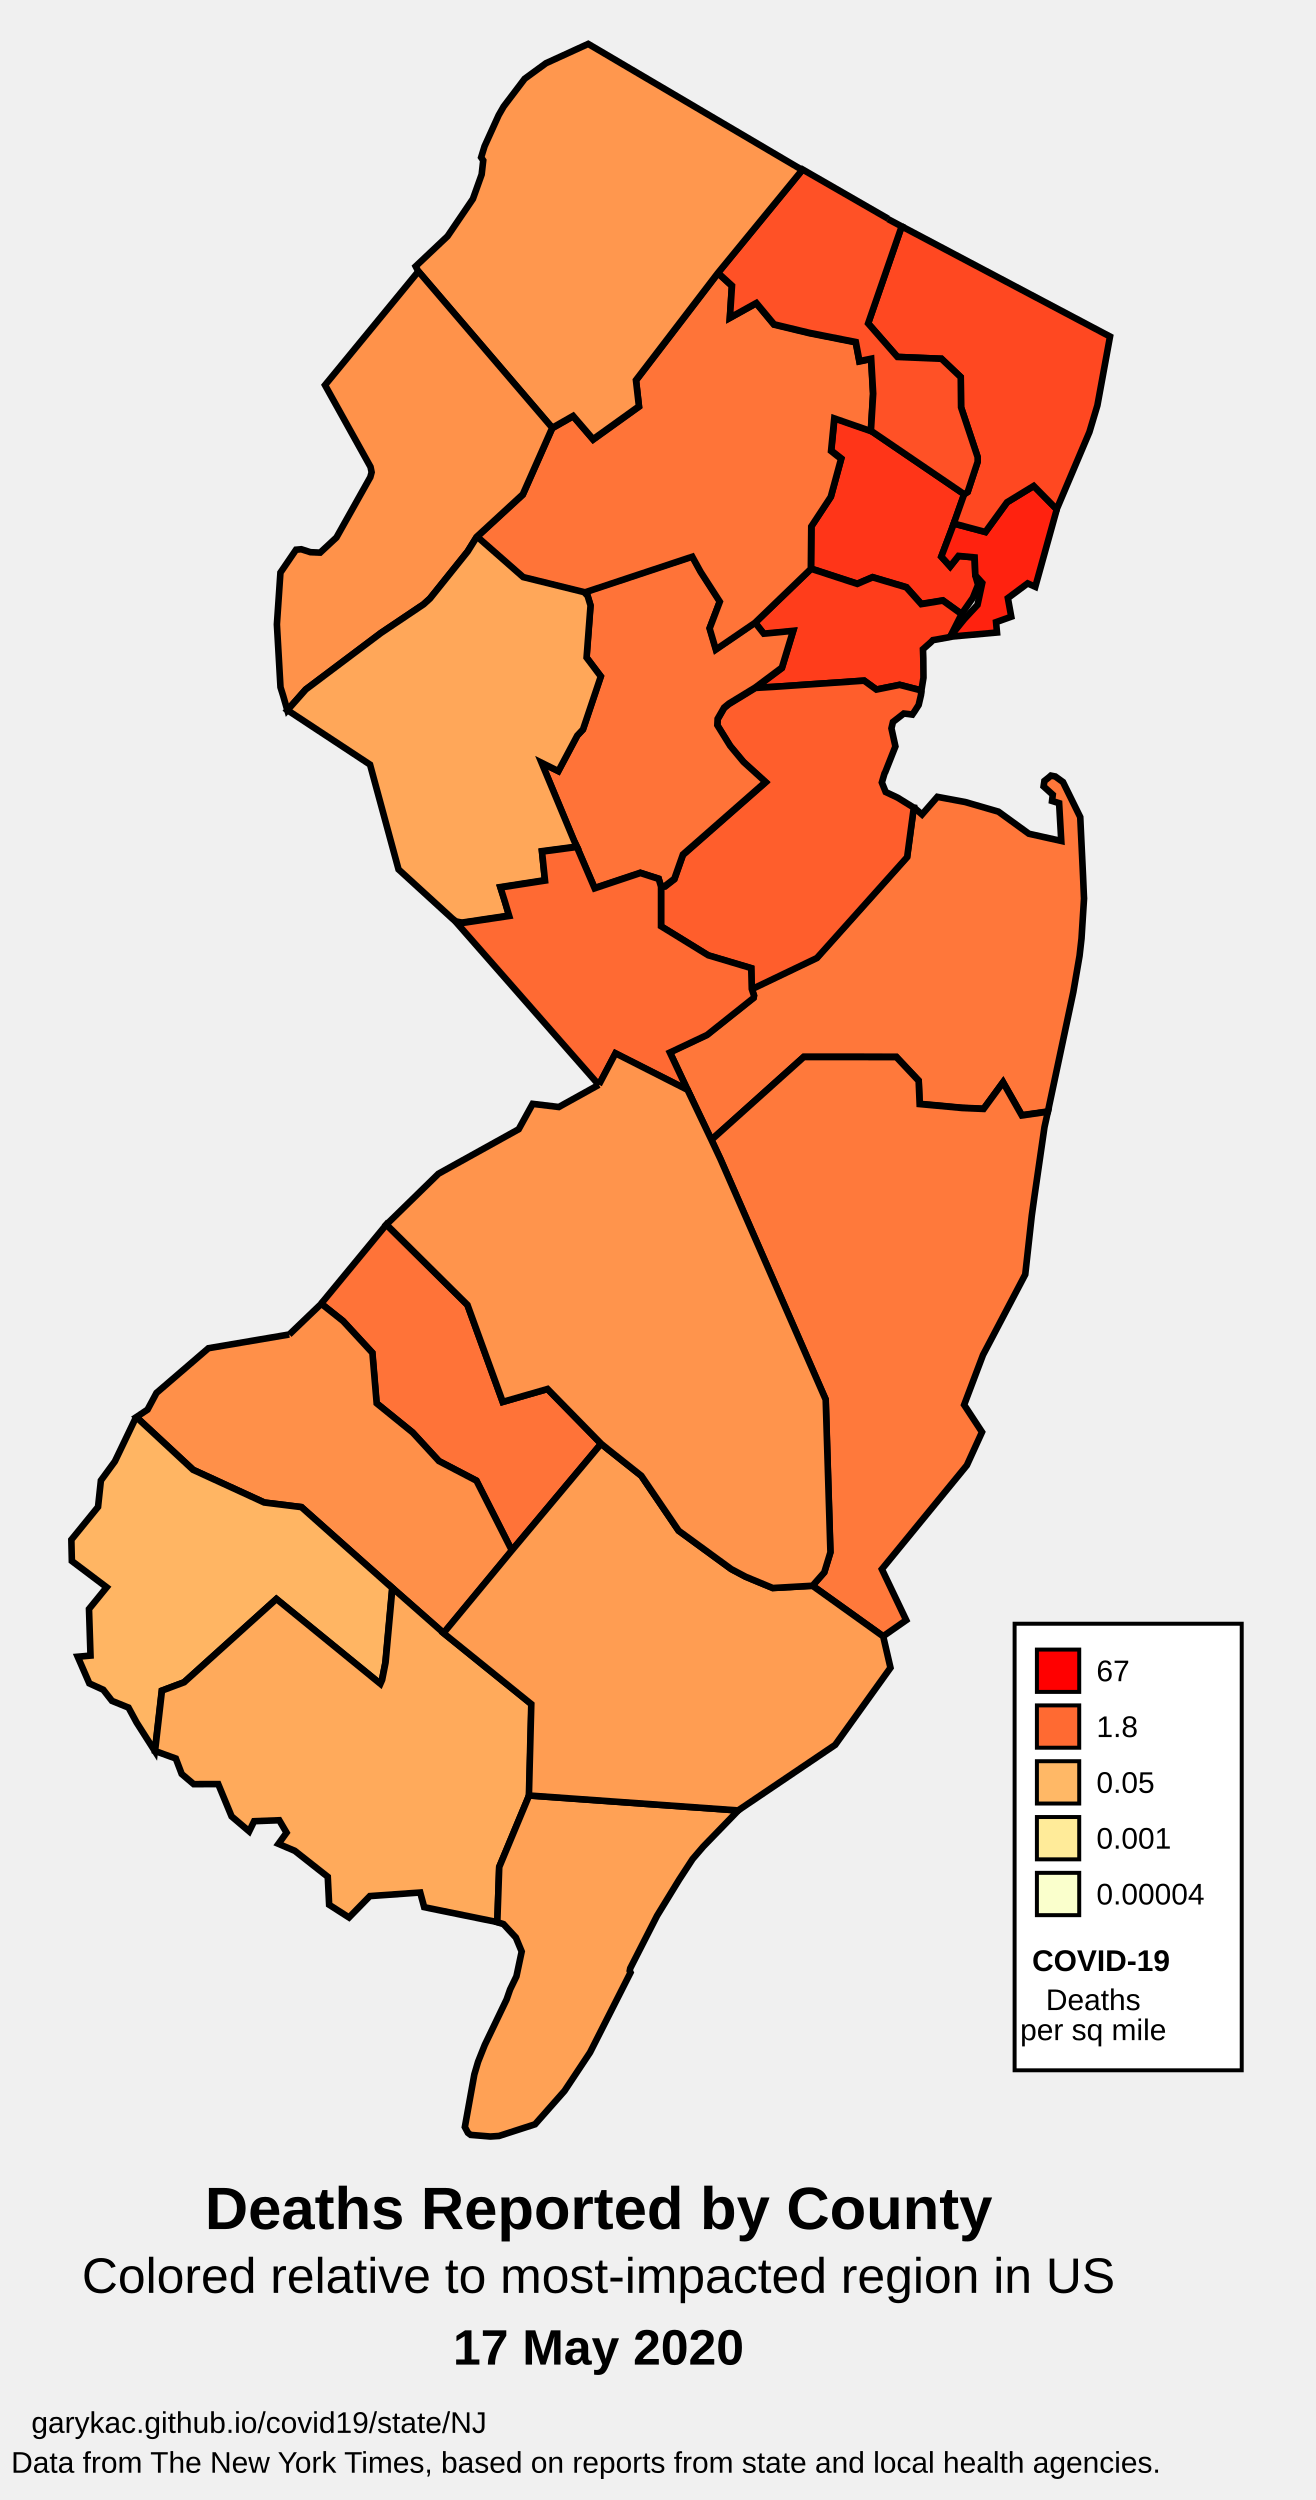
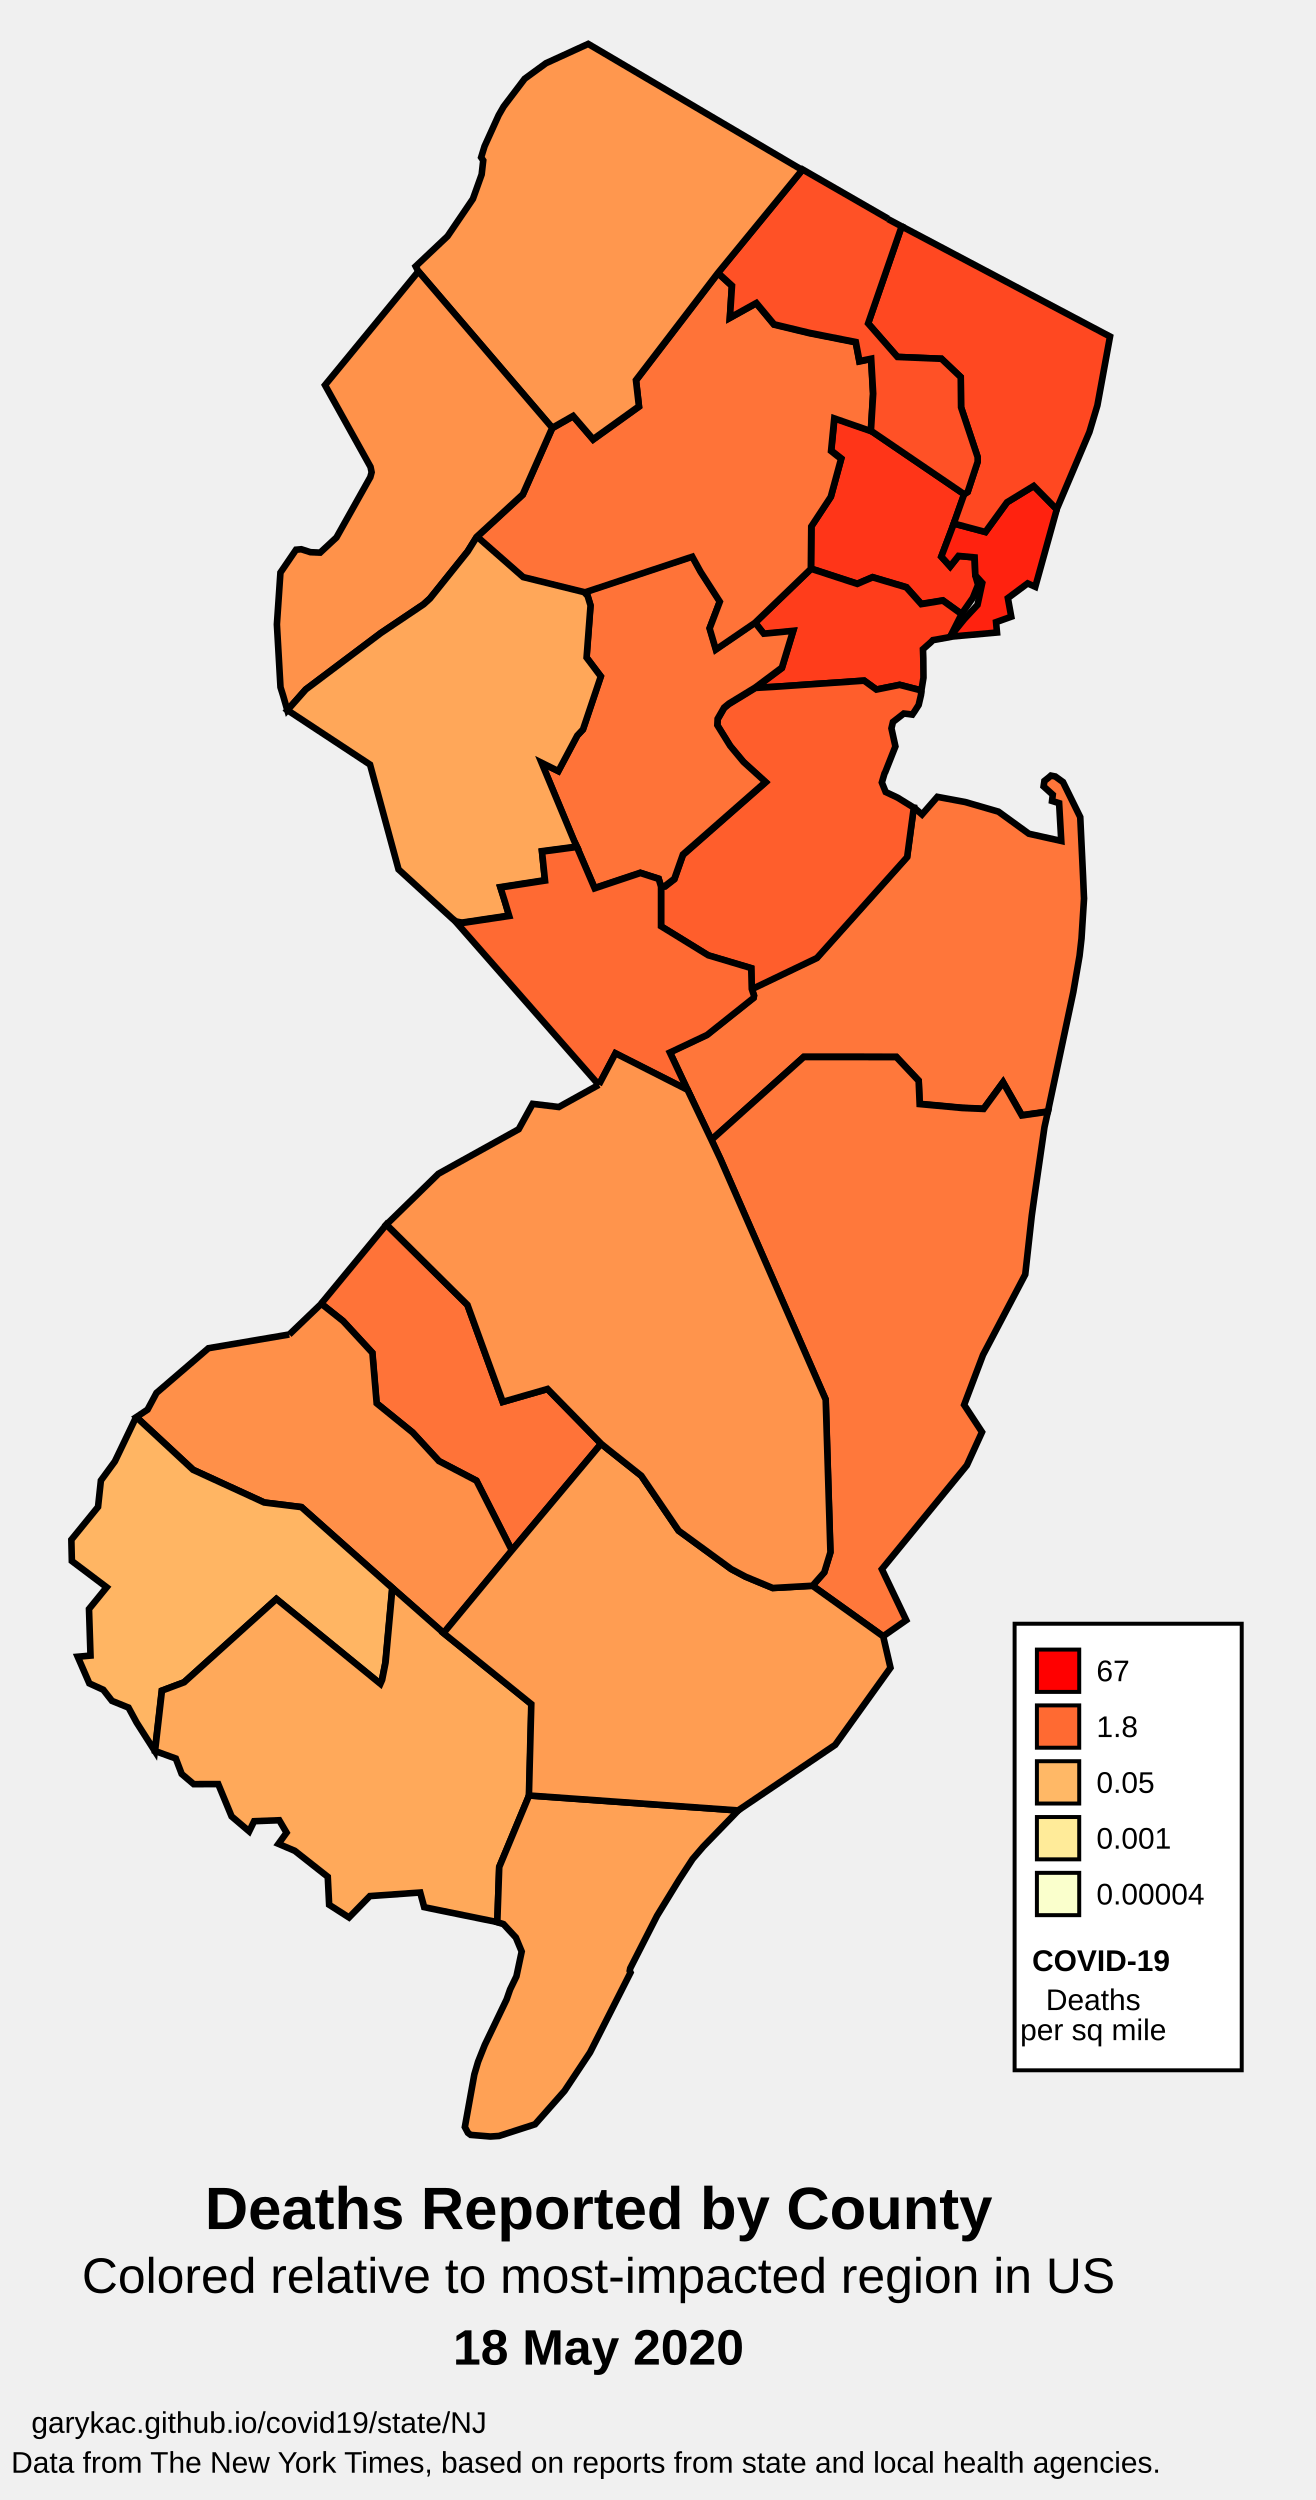
<svg xmlns="http://www.w3.org/2000/svg" width="330" height="627.07" version="1.0" id="svg2">
  <defs id="defs9439" />
  <style id="style6">
  #counties {fill:#d0d0d0;stroke:#000;stroke-width:.178;} 
  #borders {fill:none;stroke:#221e1f;stroke-width:.891;} 
  #separator {fill:none;stroke:#a9a9a9;stroke-width:2.318;}
  #legend-1 {fill:#ff0000;}
  #legend-2 {fill:#ff6a32;}
  #legend-3 {fill:#ffb866;}
  #legend-4 {fill:#ffeb99;}
  #legend-5 {fill:#faffcc;}
  #c34001 {fill:#ff9d52;}
  #c34003 {fill:#ff4821;}
  #c34005 {fill:#ff944c;}
  #c34007 {fill:#ff7338;}
  #c34009 {fill:#ffa155;}
-   #c34011 {fill:#ffaa5b;}
+   #c34011 {fill:#ffa95a;}
  #c34013 {fill:#ff3518;}
  #c34015 {fill:#ff9049;}
  #c34017 {fill:#ff220f;}
  #c34019 {fill:#ffa759;}
  #c34021 {fill:#ff6a33;}
  #c34023 {fill:#ff5e2c;}
-   #c34025 {fill:#ff773a;}
-   #c34027 {fill:#ff7438;}
-   #c34029 {fill:#ff793b;}
+   #c34025 {fill:#ff763a;}
+   #c34027 {fill:#ff7338;}
+   #c34029 {fill:#ff783b;}
  #c34031 {fill:#ff5126;}
  #c34033 {fill:#ffb563;}
  #c34035 {fill:#ff7338;}
  #c34037 {fill:#ff974e;}
  #c34039 {fill:#ff3d1b;}
  #c34041 {fill:#ff924a;}
 </style>
  <g id="layer1" style="display:inline" transform="translate(0,1.0703125e-5)">
    <g id="g10509" transform="translate(-622.3246,8.460373)">
      <rect y="398.82" x="876.817" height="112.008" width="56.966" id="rect10421" style="fill:#ffffff;fill-opacity:1;stroke:#000000;stroke-width:1;stroke-linecap:round;stroke-linejoin:miter;stroke-miterlimit:4;stroke-dasharray:none;stroke-dashoffset:0;stroke-opacity:1" />
      <rect y="405.301" x="882.409" height="10.615" width="10.615" id="legend-1" style="stroke:#000000;stroke-width:1" />
      <rect style="stroke:#000000;stroke-width:1" id="legend-2" width="10.615" height="10.615" x="882.409" y="419.301" />
      <rect y="433.301" x="882.409" height="10.615" width="10.615" id="legend-3" style="stroke:#000000;stroke-width:1" />
      <rect style="stroke:#000000;stroke-width:1" id="legend-4" width="10.615" height="10.615" x="882.409" y="447.301" />
      <rect y="461.301" x="882.409" height="10.615" width="10.615" id="legend-5" style="stroke:#000000;stroke-width:1" />
      <text id="text10456" y="413.239" x="897.338" style="font-style:normal;font-weight:normal;font-size:7.5px;line-height:125%;font-family:sans-serif;letter-spacing:0px;word-spacing:0px;fill:#000000;fill-opacity:1;stroke:none;stroke-width:1px;stroke-linecap:butt;stroke-linejoin:miter;stroke-opacity:1" xml:space="preserve">
        <tspan style="font-style:normal;font-variant:normal;font-weight:normal;font-stretch:normal;font-family:Arial;-inkscape-font-specification:Arial" y="413.239" x="897.338" id="tspan10458">67</tspan>
      </text>
      <text xml:space="preserve" style="font-style:normal;font-weight:normal;font-size:7.5px;line-height:125%;font-family:sans-serif;letter-spacing:0px;word-spacing:0px;fill:#000000;fill-opacity:1;stroke:none;stroke-width:1px;stroke-linecap:butt;stroke-linejoin:miter;stroke-opacity:1" x="897.338" y="427.239" id="text10460">
        <tspan id="tspan10462" x="897.338" y="427.239" style="font-style:normal;font-variant:normal;font-weight:normal;font-stretch:normal;font-family:Arial;-inkscape-font-specification:Arial">1.8</tspan>
      </text>
      <text id="text10464" y="441.239" x="897.338" style="font-style:normal;font-weight:normal;font-size:7.5px;line-height:125%;font-family:sans-serif;letter-spacing:0px;word-spacing:0px;fill:#000000;fill-opacity:1;stroke:none;stroke-width:1px;stroke-linecap:butt;stroke-linejoin:miter;stroke-opacity:1" xml:space="preserve">
        <tspan style="font-style:normal;font-variant:normal;font-weight:normal;font-stretch:normal;font-family:Arial;-inkscape-font-specification:Arial" y="441.239" x="897.338" id="tspan10466">0.05</tspan>
      </text>
      <text xml:space="preserve" style="font-style:normal;font-weight:normal;font-size:7.5px;line-height:125%;font-family:sans-serif;letter-spacing:0px;word-spacing:0px;fill:#000000;fill-opacity:1;stroke:none;stroke-width:1px;stroke-linecap:butt;stroke-linejoin:miter;stroke-opacity:1" x="897.338" y="455.239" id="text10468">
        <tspan id="tspan10470" x="897.338" y="455.239" style="font-style:normal;font-variant:normal;font-weight:normal;font-stretch:normal;font-family:Arial;-inkscape-font-specification:Arial">0.001</tspan>
      </text>
      <text id="text10472" y="469.239" x="897.338" style="font-style:normal;font-weight:normal;font-size:7.5px;line-height:125%;font-family:sans-serif;letter-spacing:0px;word-spacing:0px;fill:#000000;fill-opacity:1;stroke:none;stroke-width:1px;stroke-linecap:butt;stroke-linejoin:miter;stroke-opacity:1" xml:space="preserve">
        <tspan style="font-style:normal;font-variant:normal;font-weight:normal;font-stretch:normal;font-family:Arial;-inkscape-font-specification:Arial" y="469.239" x="897.338" id="tspan10474">0.00004</tspan>
      </text>
      <g transform="translate(0,-2.192453)" id="g10492">
        <text xml:space="preserve" style="font-style:normal;font-weight:normal;font-size:7.5px;line-height:125%;font-family:sans-serif;text-align:center;letter-spacing:0px;word-spacing:0px;text-anchor:middle;fill:#000000;fill-opacity:1;stroke:none;stroke-width:1px;stroke-linecap:butt;stroke-linejoin:miter;stroke-opacity:1" x="905.319" y="497.919" id="text10480">
          <tspan id="tspan10482" x="905.319" y="497.919" style="font-style:normal;font-variant:normal;font-weight:normal;font-stretch:normal;font-family:Arial;-inkscape-font-specification:Arial;text-align:center;text-anchor:middle">Deaths</tspan>
        </text>
        <text id="text10484" y="505.458" x="905.319" style="font-style:normal;font-weight:normal;font-size:7.5px;line-height:125%;font-family:sans-serif;text-align:center;letter-spacing:0px;word-spacing:0px;text-anchor:middle;fill:#000000;fill-opacity:1;stroke:none;stroke-width:1px;stroke-linecap:butt;stroke-linejoin:miter;stroke-opacity:1" xml:space="preserve">
          <tspan style="font-style:normal;font-variant:normal;font-weight:normal;font-stretch:normal;font-family:Arial;-inkscape-font-specification:Arial;text-align:center;text-anchor:middle" y="505.458" x="905.319" id="tspan10486">per sq mile</tspan>
        </text>
      </g>
      <text id="text10488" y="485.919" x="905.319" style="font-style:normal;font-weight:normal;font-size:7.5px;line-height:125%;font-family:sans-serif;text-align:center;letter-spacing:0px;word-spacing:0px;text-anchor:middle;fill:#000000;fill-opacity:1;stroke:none;stroke-width:1px;stroke-linecap:butt;stroke-linejoin:miter;stroke-opacity:1" xml:space="preserve">
        <tspan style="font-style:normal;font-variant:normal;font-weight:bold;font-stretch:normal;font-family:Arial;-inkscape-font-specification:'Arial Bold';text-align:center;text-anchor:middle" y="485.919" x="905.319" id="tspan10490">COVID-19</tspan>
      </text>
    </g>
    <text xml:space="preserve" style="font-style:normal;font-weight:normal;font-size:7.5px;line-height:125%;font-family:sans-serif;text-align:center;letter-spacing:0px;word-spacing:0px;text-anchor:middle;fill:#000000;fill-opacity:1;stroke:none;stroke-width:1px;stroke-linecap:butt;stroke-linejoin:miter;stroke-opacity:1" x="151.849" y="620.237" id="text10498">
      <tspan id="tspan10500" x="151.849" y="620.237" style="font-style:normal;font-variant:normal;font-weight:normal;font-stretch:normal;font-family:Arial;-inkscape-font-specification:Arial;text-align:center;text-anchor:middle">Data from The New York Times, based on reports from state and local health agencies.</tspan>
    </text>
    <g id="g10510" transform="translate(-504.6264,0.4679467)">
      <text xml:space="preserve" style="font-style:normal;font-weight:normal;font-size:7.5px;line-height:125%;font-family:sans-serif;text-align:center;letter-spacing:0px;word-spacing:0px;text-anchor:middle;fill:#000000;fill-opacity:1;stroke:none;stroke-width:1px;stroke-linecap:butt;stroke-linejoin:miter;stroke-opacity:1" x="661.613" y="558.64" id="text10502">
        <tspan id="tspan10504" x="661.613" y="558.64" style="font-style:normal;font-variant:normal;font-weight:bold;font-stretch:normal;font-size:15px;font-family:Arial;-inkscape-font-specification:'Arial Bold';text-align:center;text-anchor:middle">Deaths Reported by County</tspan>
      </text>
      <text id="text10506" y="574.64" x="661.57" style="font-style:normal;font-weight:normal;font-size:7.5px;line-height:125%;font-family:sans-serif;text-align:center;letter-spacing:0px;word-spacing:0px;text-anchor:middle;fill:#000000;fill-opacity:1;stroke:none;stroke-width:1px;stroke-linecap:butt;stroke-linejoin:miter;stroke-opacity:1" xml:space="preserve">
        <tspan style="font-style:normal;font-variant:normal;font-weight:normal;font-stretch:normal;font-size:12.5px;font-family:Arial;-inkscape-font-specification:Arial;text-align:center;text-anchor:middle" y="574.64" x="661.57" id="tspan10508">Colored relative to most-impacted region in US</tspan>
      </text>
      <text xml:space="preserve" style="font-style:normal;font-weight:normal;font-size:7.5px;line-height:125%;font-family:sans-serif;text-align:center;letter-spacing:0px;word-spacing:0px;text-anchor:middle;fill:#000000;fill-opacity:1;stroke:none;stroke-width:1px;stroke-linecap:butt;stroke-linejoin:miter;stroke-opacity:1" x="661.57" y="592.64" id="text10536">
-         <tspan id="tspan10538" x="661.57" y="592.64" style="font-style:normal;font-variant:normal;font-weight:bold;font-stretch:normal;font-size:12.5px;font-family:Arial;-inkscape-font-specification:'Arial Bold';text-align:center;text-anchor:middle">17 May 2020</tspan>
+         <tspan id="tspan10538" x="661.57" y="592.64" style="font-style:normal;font-variant:normal;font-weight:bold;font-stretch:normal;font-size:12.5px;font-family:Arial;-inkscape-font-specification:'Arial Bold';text-align:center;text-anchor:middle">18 May 2020</tspan>
      </text>
    </g>
    <text id="text10516" y="610.237" x="7.866" style="font-style:normal;font-weight:normal;font-size:7.5px;line-height:125%;font-family:sans-serif;text-align:end;letter-spacing:0px;word-spacing:0px;text-anchor:end;fill:#000000;fill-opacity:1;stroke:none;stroke-width:1px;stroke-linecap:butt;stroke-linejoin:miter;stroke-opacity:1" xml:space="preserve">
      <tspan style="font-style:normal;font-variant:normal;font-weight:normal;font-stretch:normal;font-family:Arial;-inkscape-font-specification:Arial;text-align:start;text-anchor:start" y="610.237" x="7.866" id="tspan10518">garykac.github.io/covid19/state/NJ</tspan>
    </text>
  </g>
  <g id="layer2" style="display:inline;fill:#fff;stroke:#000;stroke-width:.178;" transform="translate(0,1.0703125e-5)">
    <g id="g25761" transform="matrix(9.136597,1.812447,-1.812447,9.136597,-7596.108,-3365.373)">
      <path id="c34025" d="m 898.58,212.247 0.259,0.148 0.313,-0.546 0.762,-0.009 0.929,0.08 0.919,0.424 0.894,0.021 -0.255,-0.987 -0.198,-0.021 -0.014,-0.169 -0.286,-0.171 -0.007,-0.149 0.089,-0.105 0.055,-0.07 0.121,0 0.232,0.107 0.639,0.835 0.385,1.55 0.13,0.535 0.011,0.04 0.144,1.075 0.039,0.467 0.025,0.99 -0.045,3.287 -0.669,0.236 -0.669,-0.774 -0.374,0.802 -0.571,0.088 -1.144,0.119 -0.148,-0.609 -0.715,-0.51 -2.444,0.483 -2.007,2.676 -0.893,-1.196 -0.665,-0.901 0.891,-0.659 1.034,-1.221 0,-0.06 -0.095,-0.168 1.559,-1.166 1.854,-3.136 -0.084,-1.347" style="stroke:#000" />
      <path id="c34029" d="m 894.98,222.097 2.007,-2.676 2.444,-0.483 0.715,0.51 0.148,0.609 1.144,-0.119 0.571,-0.088 0.374,-0.802 0.669,0.774 0.669,-0.235 -0.009,0.426 0.098,1.879 0.03,0.523 0.136,1.59 -0.694,2.345 -0.237,1.418 0.615,0.626 -0.226,0.956 -1.701,3.19 0.91,1.219 -0.524,0.546 -2.134,-0.967 0.241,-0.415 0.057,-0.562 -0.925,-4.009 -4.042,-5.804 -0.337,-0.458" style="stroke:#000" />
      <path id="c34013" d="m 895.48,202.527 2.797,1.189 -0.121,0.829 -0.158,0.939 0.285,0.213 0.165,-0.321 0.434,-0.045 0.112,0.469 0.122,0.237 -0.07,0.371 -0.211,0.481 -0.566,-0.259 -0.552,0.206 -0.482,-0.364 -0.945,-0.088 -0.37,0.253 -1.3,-0.157 -0.211,-1.122 0.359,-0.884 0.074,-1.059 -0.306,-0.156 -0.086,-0.878 1.032,0.144" style="stroke:#000" />
      <path id="c34039" d="m 894.62,206.487 1.3,0.157 0.37,-0.253 0.945,0.088 0.482,0.364 0.552,-0.206 0.566,0.259 -0.186,0.666 -0.356,0.141 -0.08,0.03 -0.039,0.06 -0.176,0.232 0.056,0.236 0.107,0.515 0.012,0.346 -0.604,-0.034 -0.589,0.246 -0.371,-0.171 -2.349,0.636 -0.483,0.125 0.595,-0.661 0.103,-1.03 -0.758,0.228 -0.293,-0.251 1.196,-1.719" style="stroke:#000" />
      <path id="c34017" d="m 900.8,203.627 -0.162,2.161 -0.22,-0.05 -0.445,0.492 0.187,0.474 -0.373,0.223 0.079,0.269 -1.218,0.357 0.287,-0.545 0.272,-0.441 0.01,-0.602 -0.223,-0.167 -0.112,-0.469 -0.434,0.045 -0.165,0.321 -0.285,-0.213 0.158,-0.939 0.88,0.058 0.415,-0.899 0.62,-0.571 0.729,0.496" style="stroke:#000" />
      <path id="c34003" d="m 895.22,196.967 6.081,1.819 0.027,1.884 -0.071,0.747 -0.46,2.211 -0.729,-0.496 -0.62,0.571 -0.415,0.899 -0.88,-0.058 0.121,-0.829 0.08,-0.08 0.105,-0.85 -0.025,-0.122 -0.699,-1.228 -0.166,-0.795 -0.605,-0.384 -1.173,0.182 -0.95,-0.732 0.378,-2.739" style="stroke:#000" />
      <path id="c34023" d="m 898.17,209.117 0.016,0.129 -0.009,0.273 -0.076,0.195 -0.041,0.094 -0.112,0.006 -0.119,0.01 -0.242,0.28 -0.007,0.176 0.2,0.457 -0.135,0.737 -0.011,0.03 -0.023,0.257 0.151,0.231 0.343,0.086 0.471,0.176 0.01,0 0.084,1.347 -1.854,3.136 -1.559,1.166 -0.124,-0.548 -1.204,-0.114 -1.398,-0.52 -0.207,-1.046 0.105,-0.03 0.209,-0.241 0.099,-0.686 1.802,-2.349 -0.687,-0.414 -0.435,-0.353 -0.449,-0.481 -0.025,-0.168 0.112,-0.331 0.105,-0.129 0.617,-0.568 0.483,-0.125 2.349,-0.636 0.371,0.171 0.589,-0.246 0.604,0.034" style="stroke:#000" />
      <path id="c34035" d="m 893.42,208.197 0.293,0.251 0.758,-0.228 -0.103,1.03 -0.595,0.661 -0.617,0.568 -0.105,0.129 -0.112,0.331 0.025,0.168 0.449,0.481 0.435,0.353 0.687,0.414 -1.802,2.349 -0.099,0.686 -0.209,0.241 -0.105,0.03 -0.102,-0.191 -0.515,-0.06 -1.127,0.644 -0.69,-1.004 -0.107,-0.144 -1.263,-1.884 0.487,0.132 0.313,-1.038 0.119,-0.191 0.193,-1.494 -0.475,-0.424 -0.168,-1.395 -0.128,-0.24 -0.112,-0.08 2.676,-1.519 0.299,0.356 0.664,0.688 -0.129,0.761 0.275,0.524 0.891,-0.909" style="stroke:#000" />
      <path id="c34027" d="m 890.61,199.167 0.438,0.266 0.113,0.856 0.621,-0.526 0.58,0.47 0.98,0.04 1.272,0 0.196,0.485 0.297,-0.125 0.236,0.911 0.135,0.993 -1.032,-0.144 0.086,0.878 0.306,0.156 -0.074,1.059 -0.359,0.884 0.211,1.122 -1.196,1.719 -0.891,0.909 -0.275,-0.524 0.129,-0.761 -0.664,-0.688 -0.299,-0.356 -2.676,1.519 -1.688,-0.078 -1.431,-0.828 0.994,-1.361 0.429,-1.911 0.491,-0.425 0.65,0.51 1.038,-1.109 -0.216,-0.676 1.599,-3.251" style="stroke:#000" />
      <path id="c34031" d="m 894.82,196.847 0.401,0.121 -0.378,2.739 0.95,0.732 1.173,-0.182 0.605,0.384 0.166,0.795 0.699,1.228 0.025,0.122 -0.105,0.85 -0.08,0.08 -2.797,-1.189 -0.135,-0.993 -0.236,-0.911 -0.297,0.125 -0.196,-0.485 -1.272,0 -0.98,-0.04 -0.58,-0.47 -0.621,0.526 -0.113,-0.856 -0.438,-0.266 1.694,-3.173 2.516,0.852" style="stroke:#000" />
      <path id="c34037" d="m 892.3,195.997 -1.694,3.173 -1.599,3.251 0.216,0.676 -1.038,1.109 -0.65,-0.51 -0.491,0.425 -4.356,-3.432 -0.096,-0.119 0.685,-0.963 0.474,-1.118 0.103,-0.692 -0.032,-0.378 -0.071,-0.07 0.032,-0.313 0.209,-0.892 0.087,-0.257 0.41,-0.843 0.481,-0.522 1.014,-0.731 6.315,2.209" style="stroke:#000" />
      <path id="c34041" d="m 882.69,200.687 4.356,3.432 -0.429,1.911 -0.994,1.361 -0.166,0.44 -0.749,1.439 -0.137,0.185 -0.979,0.983 -1.688,1.884 -0.376,0.644 -0.187,-0.362 -0.114,-0.209 -0.424,-1.64 -0.178,-1.387 0.292,-0.686 0.136,-0.04 0.257,0.03 0.26,-0.04 0.351,-0.486 0.578,-1.771 0.009,-0.135 -0.057,-0.136 -1.631,-1.922 1.872,-3.496" style="stroke:#000" />
      <path id="c34019" d="m 885.63,207.387 1.431,0.828 1.688,0.078 0.112,0.08 0.128,0.24 0.168,1.395 0.475,0.424 -0.193,1.494 -0.119,0.191 -0.313,1.038 -0.487,-0.132 1.263,1.884 0.107,0.144 -0.896,0.304 0.231,0.75 -1.141,0.416 0.179,0.327 0.201,0.379 -1.211,0.435 -0.168,0 -0.114,-0.06 -1.671,-1.013 -1.302,-2.619 -2.466,-1.005 0.376,-0.644 1.688,-1.884 0.979,-0.983 0.137,-0.185 0.749,-1.439 0.166,-0.44" style="stroke:#000" />
      <path id="c34021" d="m 889.89,215.057 0.69,1.004 1.127,-0.644 0.515,0.06 0.102,0.191 0.207,1.046 1.398,0.52 1.204,0.114 0.124,0.548 0.095,0.168 0,0.06 -1.034,1.221 -0.891,0.659 0.665,0.901 -2.096,-0.588 -0.273,0.918 -4.636,-3.561 0.168,0 1.211,-0.435 -0.201,-0.379 -0.179,-0.327 1.141,-0.416 -0.231,-0.75 0.896,-0.304" style="stroke:#000" />
      <path id="c34007" d="m 885.53,228.467 1.309,-2.433 2.562,1.698 1.44,2.377 1.115,-0.576 1.705,1.167 -1.801,3.288 -1.304,-1.662 -1.094,-0.321 -0.843,-0.617 -1.105,-0.583 -0.377,-1.311 -0.94,-0.685 -0.667,-0.344" style="stroke:#000" />
      <path id="c34015" d="m 884.85,229.447 0.686,-0.981 0.667,0.344 0.94,0.685 0.377,1.311 1.105,0.583 0.843,0.617 1.094,0.321 1.304,1.662 -1.371,2.54 -1.592,-0.925 -2.823,-1.661 -1.006,0.073 -2.052,-0.491 -1.777,-1.097 0.256,-0.255 0.149,-0.489 1.138,-1.452 2.061,-0.786" style="stroke:#000" />
      <path id="c34033" d="m 881.24,232.427 1.777,1.097 2.052,0.491 1.006,-0.073 2.823,1.661 0.21,2.007 0,0.476 -0.025,0.113 -3.19,-1.696 -2.002,2.684 -0.542,0.336 0.134,1.632 -0.632,-0.66 -0.291,-0.351 -0.473,-0.091 -0.287,-0.248 -0.402,-0.095 -0.447,-0.644 0.332,-0.097 -0.284,-1.223 0.353,-0.666 -1.057,-0.511 -0.125,-0.56 0.533,-1.007 -0.063,-0.712 0.269,-0.578 0.329,-1.282" style="stroke:#000" />
      <path id="c34011" d="m 893.6,240.367 -0.413,2.044 0.238,1.466 -2.01,-0.011 -0.182,-0.367 -1.311,0.359 -0.439,0.674 -0.591,-0.232 -0.183,-0.731 -1.006,-0.513 -0.469,-0.099 0.155,-0.338 -0.258,-0.29 -0.658,0.157 -0.078,0.294 -0.543,-0.303 -0.522,-0.783 -0.648,0.13 -0.37,-0.206 -0.236,-0.377 -0.588,-0.09 -0.134,-1.632 0.542,-0.336 2.002,-2.684 3.19,1.696 0.025,-0.113 0,-0.476 -0.21,-2.007 1.592,0.925 2.692,1.415 0.416,2.426" style="stroke:#000" />
      <path id="c34009" d="m 893.6,240.367 5.604,-0.701 -0.733,1.134 -0.218,0.387 -0.248,0.617 -0.394,1.067 -0.433,1.53 0,0.07 0.007,0.01 0.023,0.03 -0.651,2.323 -0.472,1.148 -0.604,1.038 -0.891,0.497 -0.225,0.06 -0.53,0.06 -0.082,-0.04 -0.112,-0.137 -0.025,-1.437 0.032,-0.355 0.089,-0.481 0.339,-1.318 0.039,-0.28 0.099,-0.38 0.009,-0.682 -0.227,-0.339 -0.396,-0.289 -0.175,-0.02 -0.238,-1.466 0.413,-2.044" style="stroke:#000" />
      <path id="c34001" d="m 902.12,234.307 0.357,0.792 -1.056,2.326 -2.221,2.241 -5.604,0.701 -0.416,-2.426 -2.692,-1.415 1.371,-2.54 1.801,-3.288 0.242,0.128 0.986,0.507 1.273,1.255 1.59,0.738 0.426,0.128 0.77,0.154 1.038,-0.268 2.134,0.967" style="stroke:#000" />
      <path id="c34005" d="m 891.72,221.227 0.273,-0.918 2.096,0.588 0.893,1.196 0.337,0.458 4.042,5.804 0.925,4.009 -0.057,0.562 -0.241,0.415 -1.038,0.268 -0.77,-0.154 -0.426,-0.128 -1.59,-0.738 -1.273,-1.255 -0.986,-0.507 -0.242,-0.128 -1.705,-1.167 -1.115,0.576 -1.44,-2.377 -2.562,-1.698 1.109,-1.616 1.885,-1.595 0.236,-0.743 0.707,-0.054 0.942,-0.797" style="stroke:#000" />
    </g>
  </g>
</svg>
